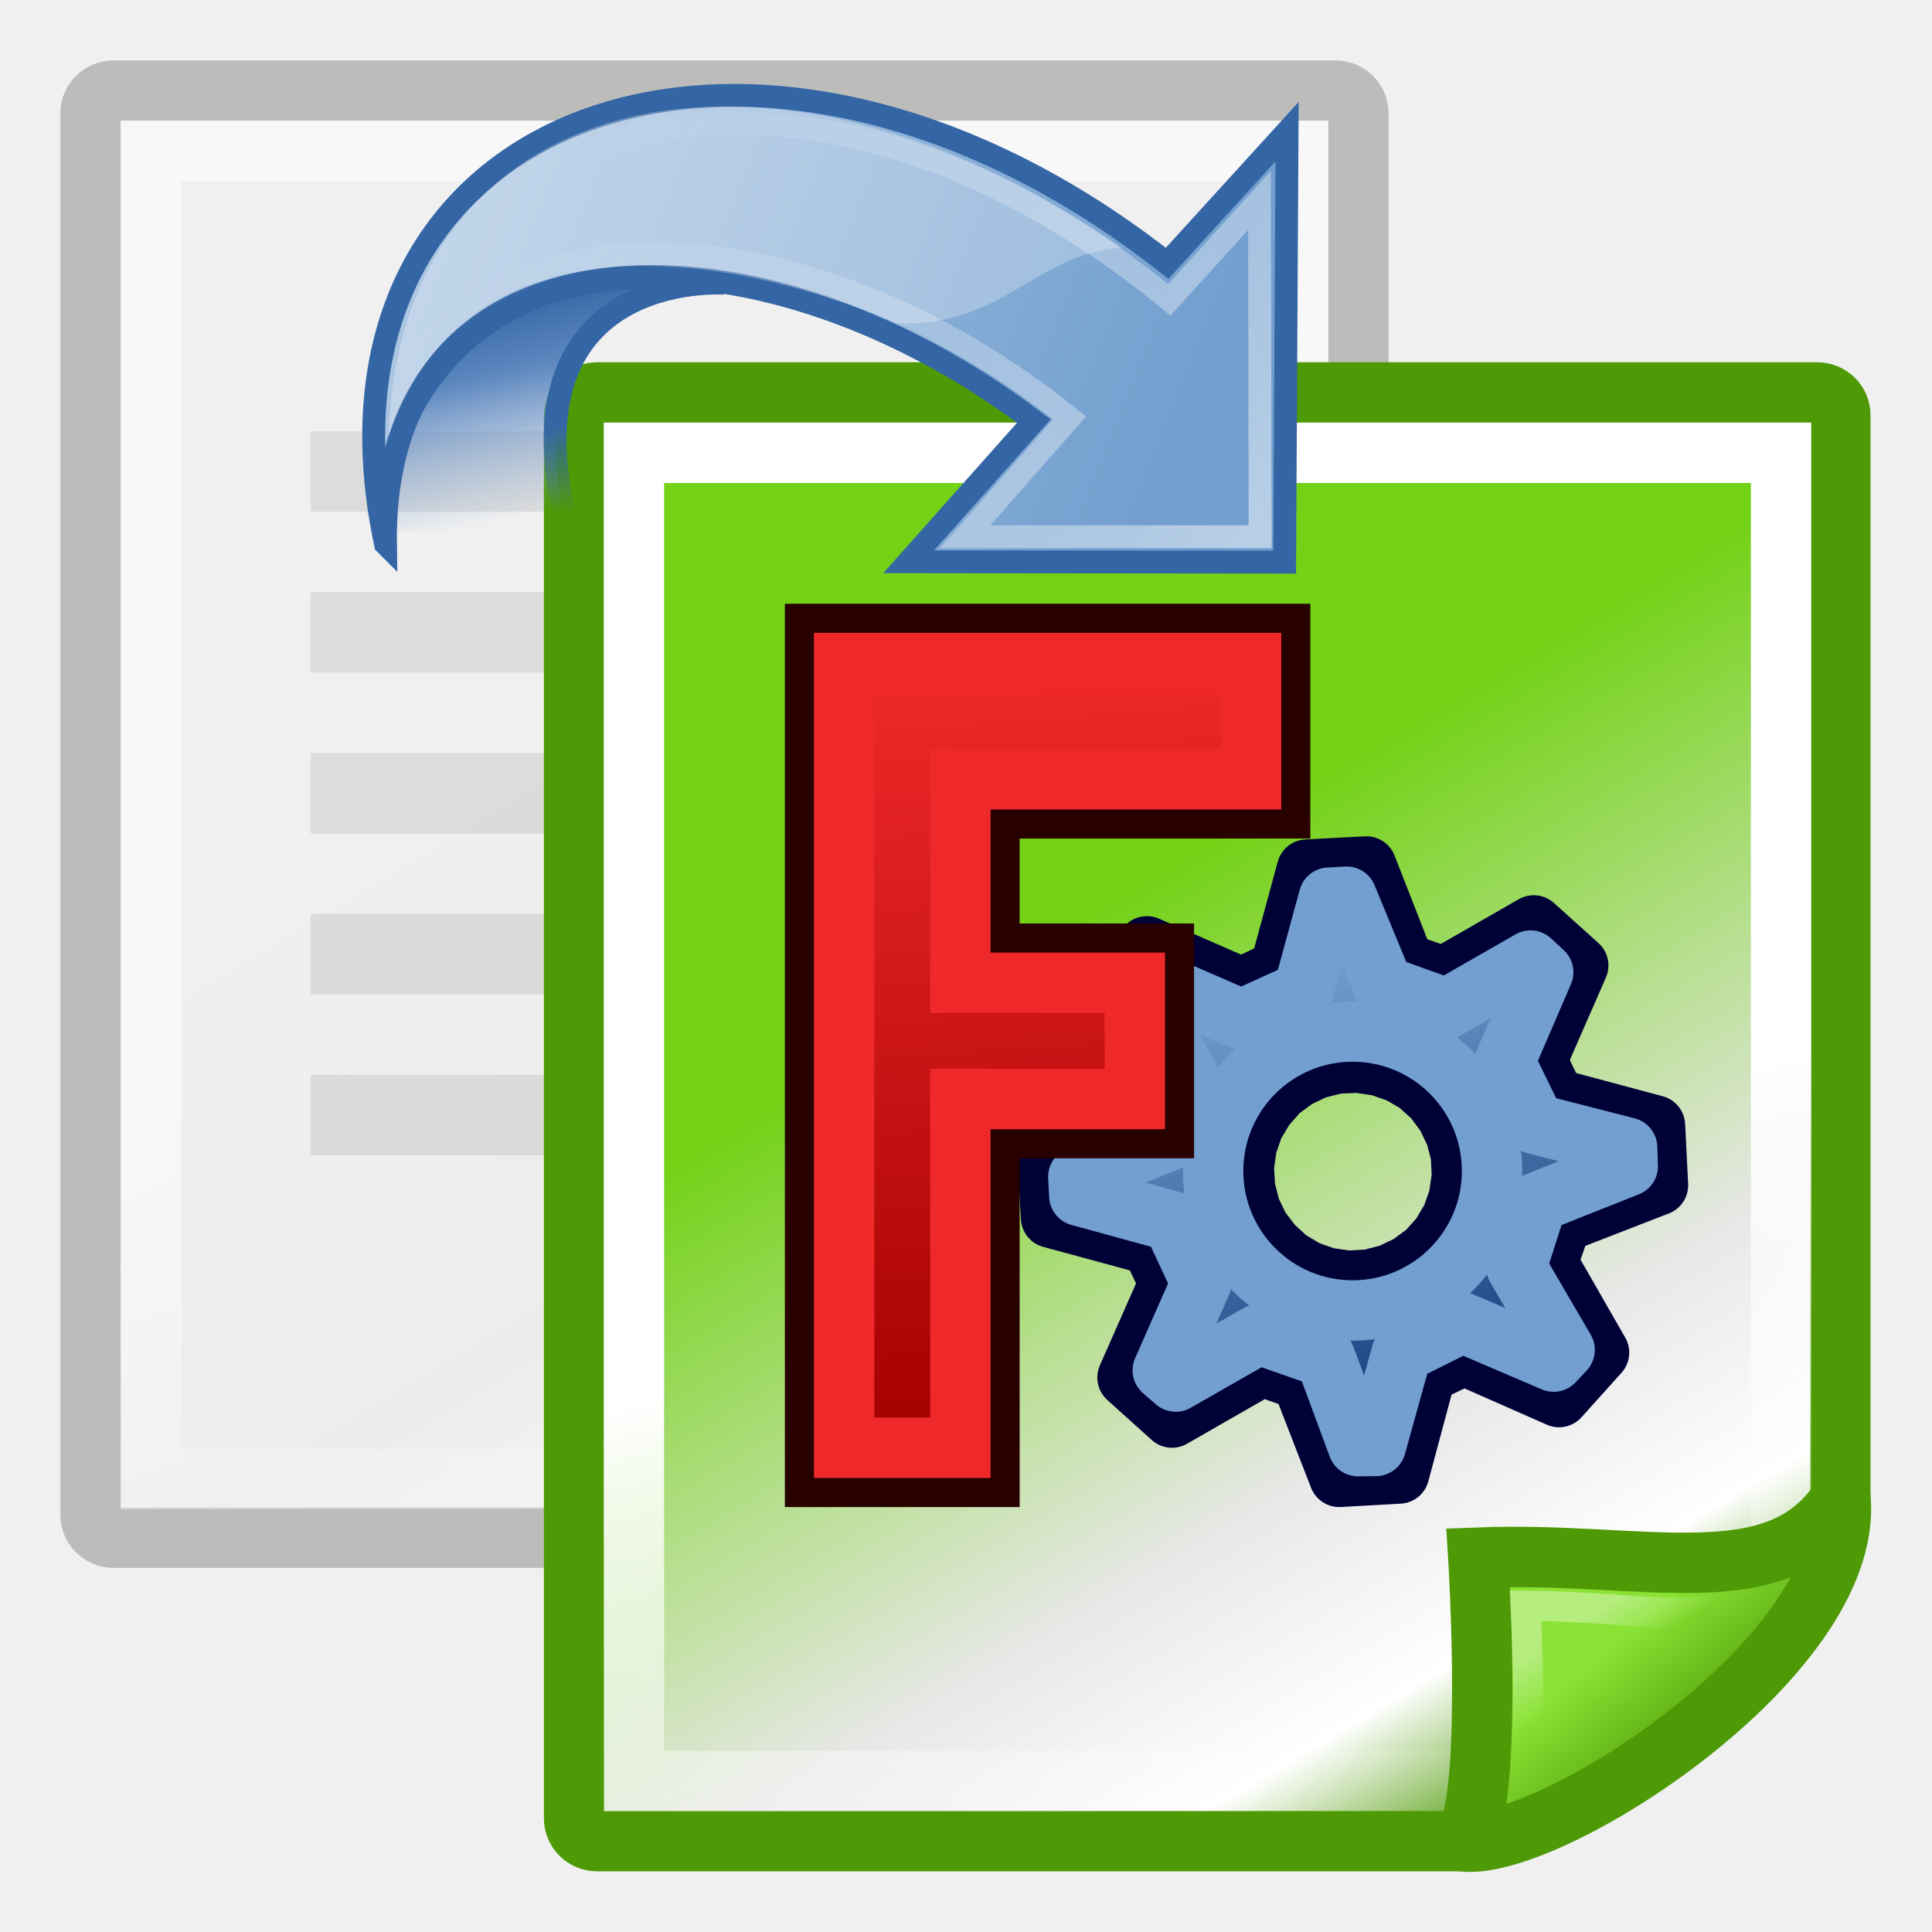
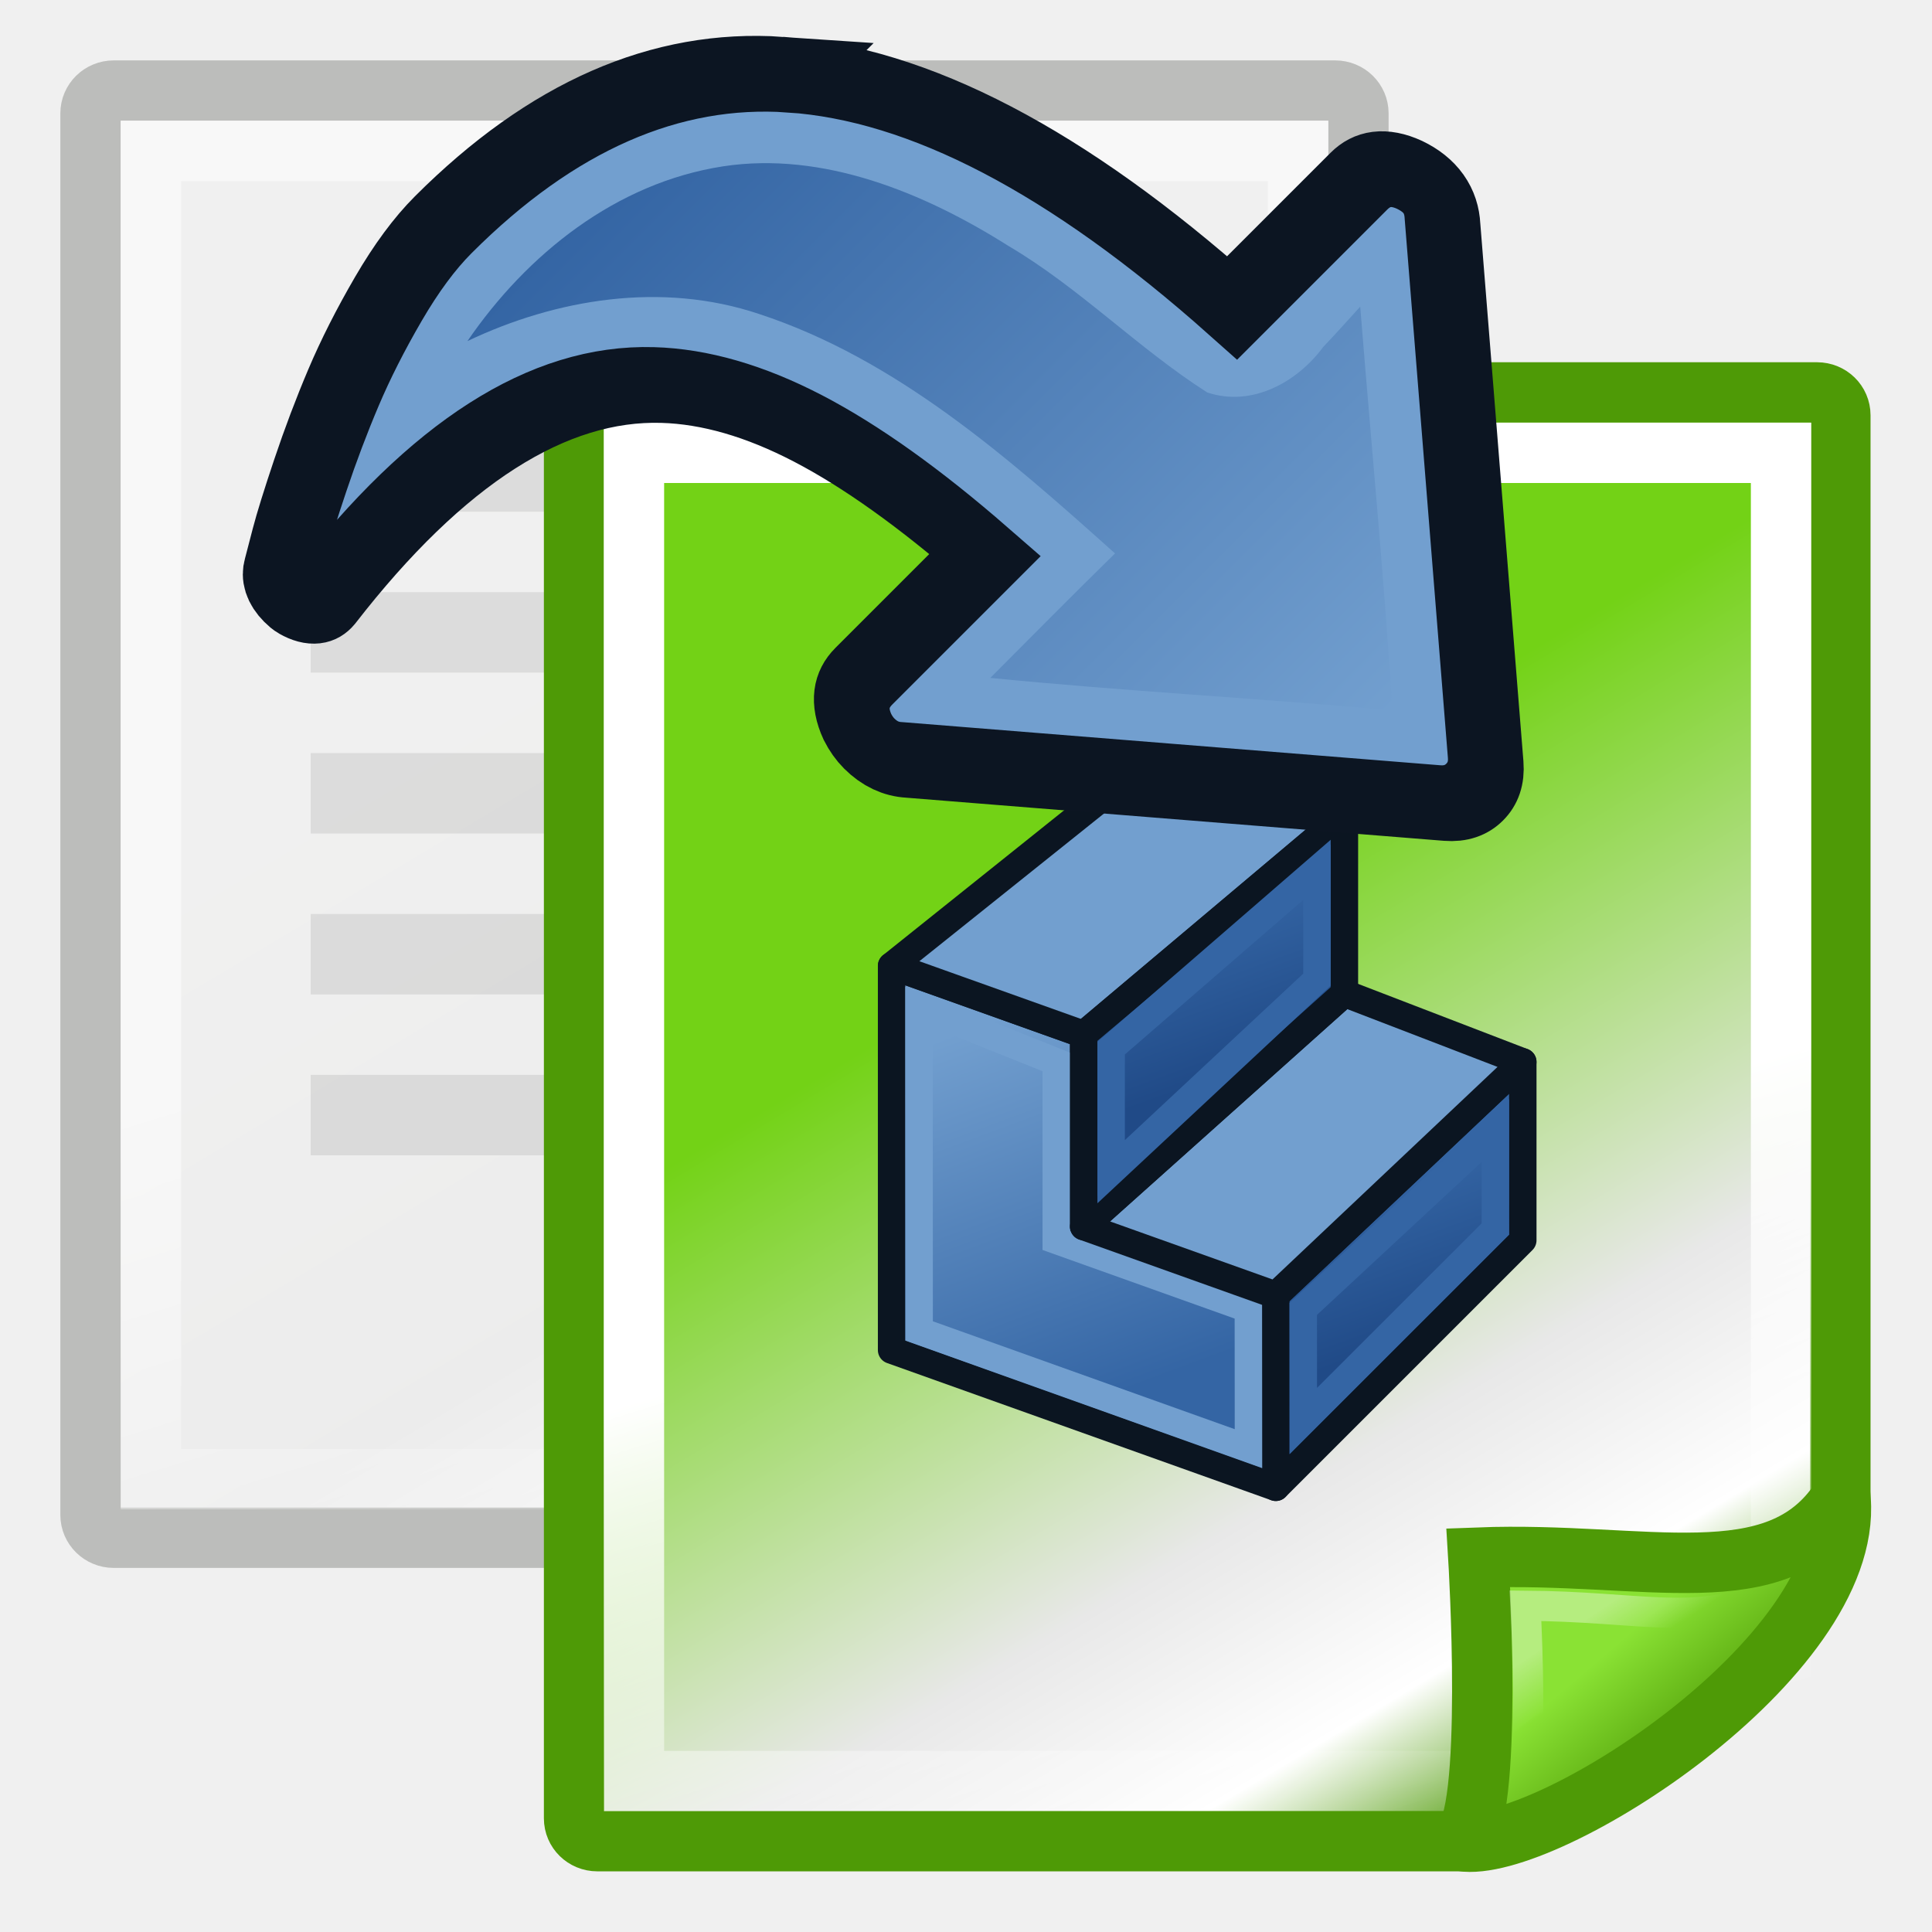
<svg xmlns="http://www.w3.org/2000/svg" xmlns:xlink="http://www.w3.org/1999/xlink" width="64" height="64" id="svg4198" version="1.1">
  <defs id="defs4200">
    <linearGradient id="linearGradient978">
      <stop id="stop970" offset="0" style="stop-color:#73d216;stop-opacity:1" />
      <stop style="stop-color:#e8e8e8;stop-opacity:1;" offset="0.599" id="stop972" />
      <stop style="stop-color:#ffffff;stop-opacity:1;" offset="0.828" id="stop974" />
      <stop id="stop976" offset="1" style="stop-color:#4e9a06;stop-opacity:1" />
    </linearGradient>
    <linearGradient id="linearGradient15218">
      <stop style="stop-color:#f0f0ef;stop-opacity:1;" offset="0" id="stop15220" />
      <stop id="stop2269" offset="0.599" style="stop-color:#e8e8e8;stop-opacity:1;" />
      <stop id="stop2267" offset="0.828" style="stop-color:#ffffff;stop-opacity:1;" />
      <stop style="stop-color:#d8d8d3;stop-opacity:1;" offset="1" id="stop15222" />
    </linearGradient>
    <linearGradient id="linearGradient2259">
      <stop style="stop-color:#ffffff;stop-opacity:1;" offset="0" id="stop2261" />
      <stop style="stop-color:#ffffff;stop-opacity:0;" offset="1" id="stop2263" />
    </linearGradient>
    <linearGradient id="linearGradient2224">
      <stop style="stop-color:#4e9a06;stop-opacity:1" offset="0" id="stop2226" />
      <stop style="stop-color:#8ae234;stop-opacity:1" offset="1" id="stop2228" />
    </linearGradient>
    <linearGradient xlink:href="#linearGradient2224" id="linearGradient2230" x1="35.997" y1="40.458" x2="33.665" y2="37.771" gradientUnits="userSpaceOnUse" gradientTransform="matrix(1.353301,0,0,1.331692,7.728095,-11.61264)" />
    <linearGradient id="linearGradient2251">
      <stop style="stop-color:#ffffff;stop-opacity:1;" offset="0" id="stop2253" />
      <stop style="stop-color:#ffffff;stop-opacity:0;" offset="1" id="stop2255" />
    </linearGradient>
    <linearGradient xlink:href="#linearGradient2251" id="linearGradient2257" x1="33.396" y1="36.921" x2="34.17" y2="38.07" gradientUnits="userSpaceOnUse" gradientTransform="matrix(1.353301,0,0,1.331692,7.858145,-11.88178)" />
    <linearGradient xlink:href="#linearGradient15218" id="linearGradient4258" gradientUnits="userSpaceOnUse" gradientTransform="matrix(1.084283,0,0,0.987595,-8.7244,-4.891713)" x1="22.308" y1="18.992" x2="35.785" y2="39.498" />
    <linearGradient xlink:href="#linearGradient2259" id="linearGradient4260" gradientUnits="userSpaceOnUse" gradientTransform="matrix(0.9820092,0,0,0.9700232,-6.297893,-4.178914)" x1="26.076" y1="26.697" x2="30.811" y2="42.007" />
    <linearGradient xlink:href="#linearGradient2259" id="linearGradient13651" gradientUnits="userSpaceOnUse" gradientTransform="matrix(1.309706,0,0,1.292568,8.535342,-10.65107)" x1="26.076" y1="26.697" x2="30.811" y2="42.007" />
    <linearGradient xlink:href="#linearGradient978" id="linearGradient13653" gradientUnits="userSpaceOnUse" gradientTransform="matrix(1.444291,0,0,1.317411,5.332547,-11.61022)" x1="22.308" y1="18.992" x2="35.785" y2="39.498" />
    <radialGradient r="19.571" fy="33.9" fx="270.583" cy="33.9" cx="270.583" gradientTransform="matrix(1.114922,0.2722306,-0.7507171,3.074564,-471.0863,-148.3286)" gradientUnits="userSpaceOnUse" id="radialGradient3817" xlink:href="#linearGradient3682" />
    <linearGradient id="linearGradient3682">
      <stop id="stop3684" offset="0" style="stop-color:#ff6d0f;stop-opacity:1;" />
      <stop id="stop3686" offset="1" style="stop-color:#ff1000;stop-opacity:1;" />
    </linearGradient>
    <radialGradient r="19.571" fy="29.149" fx="282.646" cy="29.149" cx="282.646" gradientTransform="matrix(0.6186598,0.9666542,-1.033246,0.6612786,-327.2757,-255.8414)" gradientUnits="userSpaceOnUse" id="radialGradient3661" xlink:href="#linearGradient3864" />
    <linearGradient id="linearGradient3864">
      <stop style="stop-color:#71b2f8;stop-opacity:1;" offset="0" id="stop3866" />
      <stop style="stop-color:#002795;stop-opacity:1;" offset="1" id="stop3868" />
    </linearGradient>
    <linearGradient gradientUnits="userSpaceOnUse" y2="24.842" x2="37.124" y1="30.749" x1="32.648" id="linearGradient2696" xlink:href="#linearGradient2690" />
    <linearGradient gradientUnits="userSpaceOnUse" y2="24.842" x2="37.124" y1="31.456" x1="36.714" id="linearGradient2688" xlink:href="#linearGradient2682" />
    <linearGradient gradientUnits="userSpaceOnUse" y2="26.649" x2="53.589" y1="23.668" x1="18.936" id="linearGradient2408" xlink:href="#linearGradient2402" />
    <linearGradient gradientUnits="userSpaceOnUse" y2="20.609" x2="15.985" y1="36.061" x1="62.514" id="linearGradient2386" xlink:href="#linearGradient2380" />
    <radialGradient r="15.645" fy="36.421" fx="24.837" cy="36.421" cx="24.837" gradientTransform="matrix(1,0,0,0.536723,0,16.87306)" gradientUnits="userSpaceOnUse" id="radialGradient1503" xlink:href="#linearGradient8662" />
    <linearGradient y2="50.94" x2="45.38" y1="45.264" x1="46.835" gradientUnits="userSpaceOnUse" id="linearGradient1501" xlink:href="#linearGradient2871" />
    <linearGradient y2="26.048" x2="52.854" y1="26.048" x1="5.965" gradientUnits="userSpaceOnUse" id="linearGradient1493" xlink:href="#linearGradient2797" />
    <linearGradient y2="26.048" x2="52.854" y1="26.048" x1="5.965" gradientUnits="userSpaceOnUse" id="linearGradient1491" xlink:href="#linearGradient2797" />
    <linearGradient y2="26.194" x2="37.065" y1="29.73" x1="37.128" gradientTransform="matrix(-1,0,0,-1,47.52791,45.84741)" gradientUnits="userSpaceOnUse" id="linearGradient1488" xlink:href="#linearGradient2847" />
    <linearGradient y2="19.115" x2="15.419" y1="10.612" x1="13.479" gradientTransform="translate(0.465413,-0.277593)" gradientUnits="userSpaceOnUse" id="linearGradient1486" xlink:href="#linearGradient2831" />
    <linearGradient id="linearGradient8662">
      <stop id="stop8664" offset="0" style="stop-color:#000000;stop-opacity:1;" />
      <stop id="stop8666" offset="1" style="stop-color:#000000;stop-opacity:0;" />
    </linearGradient>
    <linearGradient id="linearGradient2797">
      <stop id="stop2799" offset="0" style="stop-color:#ffffff;stop-opacity:1;" />
      <stop id="stop2801" offset="1" style="stop-color:#ffffff;stop-opacity:0;" />
    </linearGradient>
    <linearGradient id="linearGradient2831">
      <stop id="stop2833" offset="0" style="stop-color:#3465a4;stop-opacity:1;" />
      <stop style="stop-color:#5b86be;stop-opacity:1;" offset="0.333" id="stop2855" />
      <stop id="stop2835" offset="1" style="stop-color:#83a8d8;stop-opacity:0;" />
    </linearGradient>
    <linearGradient id="linearGradient2847">
      <stop id="stop2849" offset="0" style="stop-color:#3465a4;stop-opacity:1;" />
      <stop id="stop2851" offset="1" style="stop-color:#3465a4;stop-opacity:0;" />
    </linearGradient>
    <linearGradient id="linearGradient2871">
      <stop id="stop2873" offset="0" style="stop-color:#3465a4;stop-opacity:1;" />
      <stop id="stop2875" offset="1" style="stop-color:#3465a4;stop-opacity:1" />
    </linearGradient>
    <linearGradient id="linearGradient2380">
      <stop id="stop2382" offset="0" style="stop-color:#b9cfe7;stop-opacity:1" />
      <stop id="stop2384" offset="1" style="stop-color:#729fcf;stop-opacity:1" />
    </linearGradient>
    <linearGradient id="linearGradient2402">
      <stop id="stop2404" offset="0" style="stop-color:#729fcf;stop-opacity:1;" />
      <stop id="stop2406" offset="1" style="stop-color:#528ac5;stop-opacity:1;" />
    </linearGradient>
    <linearGradient id="linearGradient2682">
      <stop id="stop2684" offset="0" style="stop-color:#3977c3;stop-opacity:1;" />
      <stop id="stop2686" offset="1" style="stop-color:#89aedc;stop-opacity:0;" />
    </linearGradient>
    <linearGradient id="linearGradient2690">
      <stop id="stop2692" offset="0" style="stop-color:#c4d7eb;stop-opacity:1;" />
      <stop id="stop2694" offset="1" style="stop-color:#c4d7eb;stop-opacity:0;" />
    </linearGradient>
    <linearGradient xlink:href="#linearGradient2380" id="linearGradient3681" gradientUnits="userSpaceOnUse" x1="62.514" y1="36.061" x2="15.985" y2="20.609" />
    <linearGradient xlink:href="#linearGradient2871" id="linearGradient3683" gradientUnits="userSpaceOnUse" x1="46.835" y1="45.264" x2="45.38" y2="50.94" />
    <linearGradient xlink:href="#linearGradient2402" id="linearGradient3685" gradientUnits="userSpaceOnUse" x1="18.936" y1="23.668" x2="53.589" y2="26.649" />
    <linearGradient xlink:href="#linearGradient2871" id="linearGradient3687" gradientUnits="userSpaceOnUse" x1="46.835" y1="45.264" x2="45.38" y2="50.94" />
    <linearGradient xlink:href="#linearGradient2690" id="linearGradient3698" gradientUnits="userSpaceOnUse" x1="32.648" y1="30.749" x2="37.124" y2="24.842" gradientTransform="translate(-64.24781,5.582514)" />
    <linearGradient xlink:href="#linearGradient2682" id="linearGradient3700" gradientUnits="userSpaceOnUse" x1="36.714" y1="31.456" x2="37.124" y2="24.842" gradientTransform="translate(-64.24781,5.582514)" />
    <linearGradient xlink:href="#linearGradient2831" id="linearGradient3705" gradientUnits="userSpaceOnUse" gradientTransform="translate(-63.7824,5.304921)" x1="13.479" y1="10.612" x2="15.419" y2="19.115" />
    <linearGradient xlink:href="#linearGradient2847" id="linearGradient3707" gradientUnits="userSpaceOnUse" gradientTransform="matrix(-1,0,0,-1,-16.7199,51.42992)" x1="37.128" y1="29.73" x2="37.065" y2="26.194" />
    <linearGradient xlink:href="#linearGradient2831" id="linearGradient3745" gradientUnits="userSpaceOnUse" gradientTransform="translate(-63.7824,5.304921)" x1="13.479" y1="10.612" x2="15.419" y2="19.115" />
    <linearGradient xlink:href="#linearGradient2847" id="linearGradient3747" gradientUnits="userSpaceOnUse" gradientTransform="matrix(-1,0,0,-1,-16.7199,51.42992)" x1="37.128" y1="29.73" x2="37.065" y2="26.194" />
    <linearGradient xlink:href="#linearGradient2380" id="linearGradient3749" gradientUnits="userSpaceOnUse" x1="62.514" y1="36.061" x2="15.985" y2="20.609" />
    <linearGradient xlink:href="#linearGradient2871" id="linearGradient3751" gradientUnits="userSpaceOnUse" x1="46.835" y1="45.264" x2="45.38" y2="50.94" />
    <linearGradient xlink:href="#linearGradient2380" id="linearGradient3753" gradientUnits="userSpaceOnUse" x1="62.514" y1="36.061" x2="15.985" y2="20.609" />
    <linearGradient xlink:href="#linearGradient2797" id="linearGradient3755" gradientUnits="userSpaceOnUse" x1="5.965" y1="26.048" x2="52.854" y2="26.048" />
    <linearGradient gradientTransform="matrix(0.8506406,0,0,0.8506406,98.19778,5.187313)" xlink:href="#linearGradient3682-0" id="linearGradient3806" x1="-206.699" y1="68.842" x2="-211.402" y2="7.711" gradientUnits="userSpaceOnUse" />
    <linearGradient id="linearGradient3682-0">
      <stop id="stop3684-0" offset="0" style="stop-color:#a40000;stop-opacity:1" />
      <stop id="stop3686-0" offset="1" style="stop-color:#ef2929;stop-opacity:1" />
    </linearGradient>
    <linearGradient xlink:href="#linearGradient3864-9" id="linearGradient3808" x1="-146.745" y1="58.262" x2="-157.325" y2="26.521" gradientUnits="userSpaceOnUse" gradientTransform="matrix(1.009449,0,0,1.009449,-20.30797,3.726008)" />
    <linearGradient id="linearGradient3864-9">
      <stop style="stop-color:#204a87;stop-opacity:1" offset="0" id="stop3866-1" />
      <stop style="stop-color:#729fcf;stop-opacity:1" offset="1" id="stop3868-1" />
    </linearGradient>
    <linearGradient y2="26.521" x2="-157.325" y1="58.262" x1="-146.745" gradientTransform="matrix(0.8586786,0,0,0.8586786,80.92299,8.356807)" gradientUnits="userSpaceOnUse" id="linearGradient3168" xlink:href="#linearGradient3864-9" />
    <linearGradient xlink:href="#linearGradient3864-9" id="linearGradient3212" gradientUnits="userSpaceOnUse" gradientTransform="matrix(0.8586786,0,0,0.8586786,80.92299,8.356807)" x1="-146.745" y1="58.262" x2="-157.325" y2="26.521" />
    <linearGradient xlink:href="#linearGradient3682-0" id="linearGradient3214" gradientUnits="userSpaceOnUse" gradientTransform="matrix(0.8506406,0,0,0.8506406,98.19778,5.187313)" x1="-206.699" y1="68.842" x2="-211.402" y2="7.711" />
+     <linearGradient xlink:href="#linearGradient4383" id="linearGradient2" x1="1137.309" y1="1091.99" x2="1307.952" y2="1091.99" gradientUnits="userSpaceOnUse" />
+     <linearGradient id="linearGradient4383">
+       <stop id="stop4385" offset="0" style="stop-color:#3465a4;stop-opacity:1" />
+       <stop id="stop4387" offset="1" style="stop-color:#729fcf;stop-opacity:1" />
+     </linearGradient>
+     <linearGradient y2="27.588" x2="17.244" y1="54.588" x1="27.244" gradientTransform="translate(65.75647,954.774)" gradientUnits="userSpaceOnUse" id="linearGradient69056" xlink:href="#linearGradient4383" />
+     <linearGradient gradientTransform="translate(68.28565,958.7763)" gradientUnits="userSpaceOnUse" y2="34.586" x2="44.714" y1="45.586" x1="48.714" id="linearGradient4399" xlink:href="#linearGradient4393" />
+     <linearGradient id="linearGradient4393">
+       <stop id="stop4395" offset="0" style="stop-color:#204a87;stop-opacity:1" />
+       <stop id="stop4397" offset="1" style="stop-color:#3465a4;stop-opacity:1" />
+     </linearGradient>
+     <linearGradient y2="34.586" x2="44.714" y1="45.586" x1="48.714" gradientTransform="translate(54.28565,939.7763)" gradientUnits="userSpaceOnUse" id="linearGradient69042" xlink:href="#linearGradient4393" />
  </defs>
  <g id="layer1" transform="translate(0,16)">
    <g id="g4268" style="opacity:0.5" transform="matrix(1.3337,0,0,1.332512,0.9348441,-15.08262)">
      <rect y="34.033" x="20.162" height="2" width="13" id="rect2279" style="color:#000000;display:inline;overflow:visible;visibility:visible;opacity:0.17;fill:#000000;fill-opacity:1;fill-rule:evenodd;stroke:none;stroke-width:1;marker:none" />
      <rect ry="0.566" rx="0.576" y="1.563" x="1.548" height="35.977" width="31.491" id="rect4238" style="fill:url(#linearGradient4258);fill-opacity:1;fill-rule:evenodd;stroke:#888a85;stroke-width:1.5;stroke-linecap:butt;stroke-linejoin:miter;stroke-miterlimit:4;stroke-dasharray:none;stroke-dashoffset:0;stroke-opacity:1" />
      <rect ry="0" rx="0" y="3.064" x="3.048" height="33.02" width="28.492" id="rect4240" style="fill:none;stroke:url(#linearGradient4260);stroke-width:1.5;stroke-linecap:butt;stroke-linejoin:miter;stroke-miterlimit:4;stroke-dasharray:none;stroke-dashoffset:0;stroke-opacity:1" />
      <rect y="10.033" x="7.016" height="2" width="21" id="rect4248" style="color:#000000;display:inline;overflow:visible;visibility:visible;opacity:0.17;fill:#000000;fill-opacity:1;fill-rule:evenodd;stroke:none;stroke-width:1;marker:none" />
      <rect style="color:#000000;display:inline;overflow:visible;visibility:visible;opacity:0.17;fill:#000000;fill-opacity:1;fill-rule:evenodd;stroke:none;stroke-width:1;marker:none" id="rect4250" width="20" height="2" x="7.016" y="14.033" />
      <rect y="18.033" x="7.016" height="2" width="18" id="rect4252" style="color:#000000;display:inline;overflow:visible;visibility:visible;opacity:0.17;fill:#000000;fill-opacity:1;fill-rule:evenodd;stroke:none;stroke-width:1;marker:none" />
      <rect style="color:#000000;display:inline;overflow:visible;visibility:visible;opacity:0.17;fill:#000000;fill-opacity:1;fill-rule:evenodd;stroke:none;stroke-width:1;marker:none" id="rect4254" width="21" height="2" x="7.016" y="22.033" />
      <rect y="26.033" x="7.016" height="2" width="13" id="rect4256" style="color:#000000;display:inline;overflow:visible;visibility:visible;opacity:0.17;fill:#000000;fill-opacity:1;fill-rule:evenodd;stroke:none;stroke-width:1;marker:none" />
    </g>
    <path id="rect12413" d="m 19.788,-3 h 40.405 c 0.427,0 0.771,0.337 0.771,0.756 V 33.934 c 0,3.298 -9.31,11.057 -12.542,11.057 H 19.788 c -0.427,0 -0.771,-0.337 -0.771,-0.756 V -2.244 c 0,-0.419 0.344,-0.756 0.771,-0.756 z" style="fill:url(#linearGradient13653);fill-opacity:1;fill-rule:evenodd;stroke:#4e9a06;stroke-width:2;stroke-linecap:butt;stroke-linejoin:miter;stroke-miterlimit:4;stroke-dashoffset:0;stroke-opacity:1" />
    <rect style="fill:none;stroke:url(#linearGradient13651);stroke-width:2;stroke-linecap:butt;stroke-linejoin:miter;stroke-miterlimit:4;stroke-dasharray:none;stroke-dashoffset:0;stroke-opacity:1" id="rect15244" width="38" height="44" x="21" y="-1" rx="0" ry="0" />
    <path style="color:#000000;display:inline;overflow:visible;visibility:visible;fill:url(#linearGradient2230);fill-opacity:1;fill-rule:evenodd;stroke:#4e9a06;stroke-width:2;stroke-linecap:butt;stroke-linejoin:miter;stroke-miterlimit:4;stroke-dasharray:none;stroke-dashoffset:0;stroke-opacity:1;marker:none" d="m 48.407,44.989 c 2.748,0.439 12.977,-6.032 12.565,-11.317 -2.116,3.227 -6.44,1.714 -12,1.925 0,0 0.535,8.725 -0.565,9.391 z" id="path2210" />
    <path id="path2247" d="m 50.5,42.301 c 1.854,-0.911 5.993,-2.858 7.751,-5.363 -2.16,0.906 -3.989,0.279 -7.717,0.254 0,0 0.22,4.078 -0.034,5.11 z" style="color:#000000;display:inline;overflow:visible;visibility:visible;opacity:0.369;fill:none;stroke:url(#linearGradient2257);stroke-width:1;stroke-linecap:butt;stroke-linejoin:miter;stroke-miterlimit:4;stroke-dasharray:none;stroke-dashoffset:0;stroke-opacity:1;marker:none" />
-     <g id="g3205" transform="matrix(0.4814402,0,0,0.4814403,68.70678,0.7888651)">
-       <path id="path3659-5" d="m -37.179,28.803 -6.181,3.546 -2.729,-0.947 -2.604,-6.655 -4.096,0.215 -1.869,6.882 -2.615,1.252 -6.522,-2.853 -2.755,3.061 3.546,6.181 -0.969,2.721 -6.655,2.604 0.237,4.104 6.882,1.869 1.252,2.615 -2.875,6.514 3.061,2.755 6.181,-3.546 2.743,0.977 2.582,6.647 4.126,-0.229 1.847,-6.89 2.615,-1.252 6.536,2.883 2.755,-3.061 -3.546,-6.181 0.955,-2.751 6.647,-2.582 -0.207,-4.118 -6.89,-1.847 -1.252,-2.615 2.861,-6.544 z m -9.257,10.136 1.269,0.736 1.099,0.997 0.88,1.189 0.633,1.322 0.372,1.426 0.062,1.461 -0.211,1.461 -0.482,1.387 -0.766,1.283 -0.967,1.085 -1.189,0.88 -1.322,0.633 -1.426,0.372 -1.469,0.084 -1.461,-0.211 -1.387,-0.482 -1.283,-0.766 -1.077,-0.989 -0.888,-1.168 -0.633,-1.322 -0.364,-1.447 -0.084,-1.469 0.211,-1.461 0.482,-1.387 0.758,-1.261 0.975,-1.107 1.189,-0.88 1.322,-0.633 1.447,-0.364 1.461,-0.062 1.461,0.211 1.387,0.482 z" style="display:inline;overflow:visible;visibility:visible;fill:url(#linearGradient3212);fill-opacity:1;fill-rule:evenodd;stroke:#000137;stroke-width:4.154;stroke-linecap:round;stroke-linejoin:round;stroke-miterlimit:4;stroke-dasharray:none;stroke-dashoffset:0;stroke-opacity:1;marker:none;enable-background:accumulate" />
-       <path id="path3659-5-6" d="m -37.4,31.22 -5.769,3.305 -4.35,-1.564 -2.533,-6.134 -1.224,0.066 -1.762,6.452 -4.246,1.937 -6.014,-2.614 -0.805,0.922 3.321,5.833 -1.664,4.262 -6.07,2.42 0.07,1.303 6.403,1.755 1.985,4.246 -2.649,6.007 0.89,0.773 5.705,-3.257 4.587,1.607 2.256,6.095 1.226,-0.014 1.783,-6.411 4.166,-2.081 6.283,2.689 0.757,-0.809 -3.321,-5.689 1.427,-4.466 6.239,-2.481 -0.043,-1.283 -6.33,-1.623 -2.097,-4.294 2.653,-6.146 z" style="display:inline;overflow:visible;visibility:visible;fill:none;stroke:#729fcf;stroke-width:4.154;stroke-linecap:round;stroke-linejoin:round;stroke-miterlimit:4;stroke-dasharray:none;stroke-dashoffset:0;stroke-opacity:1;marker:none;enable-background:accumulate" />
-       <circle transform="matrix(1.103773,0,0,1.103773,-95.07119,1.435933)" id="path3898" style="fill:none;stroke:#729fcf;stroke-width:3.764;stroke-linecap:round;stroke-linejoin:round;stroke-miterlimit:4;stroke-dasharray:none;stroke-dashoffset:6;stroke-opacity:1" cx="41.157" cy="40.103" r="8.694" />
-       <path id="rect3663-8" d="m -86.629,8.747 8e-6,58 12,-10e-7 v -24 h 12 v -12 h -12 v -10 h 20 V 8.747 Z" style="display:inline;overflow:visible;visibility:visible;fill:url(#linearGradient3214);fill-opacity:1;fill-rule:evenodd;stroke:#280000;stroke-width:4.154;stroke-linecap:butt;stroke-linejoin:miter;stroke-miterlimit:4;stroke-dasharray:none;stroke-dashoffset:0;stroke-opacity:1;marker:none;enable-background:accumulate" />
-       <path id="rect3663-8-3" d="m -84.629,10.747 v 54 h 8 v -24 h 12 v -8 H -76.629 V 18.747 h 20 v -8 z" style="display:inline;overflow:visible;visibility:visible;fill:none;stroke:#ef2929;stroke-width:4.154;stroke-linecap:butt;stroke-linejoin:miter;stroke-miterlimit:4;stroke-dasharray:none;stroke-dashoffset:0;stroke-opacity:1;marker:none;enable-background:accumulate" />
-     </g>
-     <g id="g3728" transform="matrix(0.8323264,0,0,0.8323264,60.67945,-19.92873)" style="stroke-width:1.213;stroke-miterlimit:4;stroke-dasharray:none">
-       <path id="path2865" d="m -44.095,15.992 c 0,0 -8.938,-0.625 -6.188,9.875 h -7.688 c 0,0 0.5,-11.875 13.875,-9.875 z" style="color:#000000;display:block;overflow:visible;visibility:visible;fill:url(#linearGradient3745);fill-opacity:1;fill-rule:nonzero;stroke:url(#linearGradient3747);stroke-width:0.911;stroke-linecap:butt;stroke-linejoin:miter;stroke-miterlimit:4;stroke-dasharray:none;stroke-dashoffset:0;stroke-opacity:1;marker:none" />
-       <g style="fill:url(#linearGradient3753);fill-opacity:1;stroke:#3465a4;stroke-width:1.201;stroke-miterlimit:4;stroke-dasharray:none;stroke-opacity:1" transform="matrix(-0.579051,-0.489228,-0.489228,0.579051,-7.331961,18.95388)" id="g1878">
-         <path style="color:#000000;display:block;overflow:visible;visibility:visible;fill:url(#linearGradient3749);fill-opacity:1;fill-rule:nonzero;stroke:url(#linearGradient3751);stroke-width:1.201;stroke-linecap:butt;stroke-linejoin:miter;stroke-miterlimit:4;stroke-dasharray:none;stroke-dashoffset:0;stroke-opacity:1;marker:none" d="M 44.307,50.23 C 62.821,35.819 49.665,13.412 22.462,12.498 L 22.114,3.152 7.625,20.497 22.714,33.219 c 0,0 -0.252,-9.881 -0.252,-9.881 18.83,0.999 32.982,14.072 21.844,26.892 z" id="path1880" />
-       </g>
-       <g id="g2805" transform="matrix(-0.508536,-0.429651,-0.429651,0.508536,-11.19881,18.94799)" style="opacity:0.5;fill:none;stroke:#ffffff;stroke-width:1.368;stroke-miterlimit:4;stroke-dasharray:none;stroke-opacity:1">
-         <path id="path2807" d="M 51.39,46.506 C 60.51,31.286 47.051,12.432 19.628,12.07 L 19.343,4.051 6.341,19.379 19.809,30.765 c 0,0 -0.182,-9.453 -0.182,-9.453 18.245,0.382 34.784,10.925 31.763,25.195 z" style="color:#000000;display:block;overflow:visible;visibility:visible;fill:none;stroke:url(#linearGradient3755);stroke-width:1.368;stroke-linecap:butt;stroke-linejoin:miter;stroke-miterlimit:4;stroke-dasharray:none;stroke-dashoffset:0;stroke-opacity:1;marker:none" />
-       </g>
-       <path id="path2811" d="m -57.435,22.083 c 3.593,-10.441 16.444,-6.145 20.188,-4.5 4.175,0.211 5.675,-2.835 9,-3 -14.05,-9.79 -28.812,-6.5 -29.188,7.5 z" style="color:#000000;display:inline;overflow:visible;visibility:visible;opacity:0.272;fill:#ffffff;fill-opacity:1;fill-rule:nonzero;stroke:none;stroke-width:1.213;marker:none" />
-     </g>
+   </g>
+   <g id="g933" transform="matrix(0.4545446,0,0,0.4545446,-5.010072,-412.7135)">
+     <path style="fill:url(#linearGradient69056);fill-opacity:1;fill-rule:nonzero;stroke:#0b1521;stroke-width:2;stroke-linejoin:round;stroke-miterlimit:4;stroke-dasharray:none" d="m 76,1006.362 v -28 l 14,5 v 14 l 14,5 v 14 z" id="path4381" />
+     <path style="fill:url(#linearGradient4399);fill-opacity:1;fill-rule:nonzero;stroke:#0b1521;stroke-width:2;stroke-linejoin:round;stroke-miterlimit:4;stroke-dasharray:none" d="m 104,1016.362 v -14 l 18,-17 v 13 z" id="path4391" />
+     <path style="fill:#729fcf;fill-opacity:1;fill-rule:nonzero;stroke:#0b1521;stroke-width:2;stroke-linejoin:round;stroke-miterlimit:4;stroke-dasharray:none" d="m 76,978.362 20,-16 13,5 -19,16 z" id="path4403" />
+     <path style="fill:none;stroke:#729fcf;stroke-width:2;stroke-linejoin:miter;stroke-miterlimit:4;stroke-dasharray:none" d="M 78.008,1004.968 78,981.362 l 10,4 v 13 l 14,5 0.008,10.185 z" id="path4381-7" />
+     <path style="fill:none;stroke:#3465a4;stroke-width:2;stroke-linejoin:miter;stroke-miterlimit:4;stroke-dasharray:none" d="m 106.005,1011.53 -0.005,-8.168 14,-13 0.002,7.177 z" id="path4391-0" />
+     <path id="path69038" d="m 90,997.362 19,-17 13,5 -18,17 z" style="fill:#729fcf;fill-opacity:1;fill-rule:nonzero;stroke:#0b1521;stroke-width:2;stroke-linejoin:round;stroke-miterlimit:4;stroke-dasharray:none" />
+     <path id="path69040" d="m 90,997.362 v -14 l 19,-16 v 13 z" style="fill:url(#linearGradient69042);fill-opacity:1;fill-rule:nonzero;stroke:#0b1521;stroke-width:2;stroke-linejoin:round;stroke-miterlimit:4;stroke-dasharray:none" />
+     <path id="path69044" d="m 92,993.362 v -9 l 15,-13 v 8 z" style="fill:none;stroke:#3465a4;stroke-width:2;stroke-linejoin:miter;stroke-miterlimit:4;stroke-dasharray:none" />
+   </g>
+   <g id="g4310" transform="matrix(0.1267654,0.1267654,-0.1120873,0.1120872,1.194934,-263.1447)">
+     <path id="path4312" d="m 1145.565,1074.154 c 18.594,-18.383 48.217,-28.906 88.869,-31.574 v -37.433 c 0,-4 1.929,-6.81 5.787,-8.43 4.055,-1.616 7.517,-0.952 10.385,2.001 l 75.958,73.151 c 1.88,1.812 2.818,3.954 2.818,6.43 0,2.477 -0.939,4.619 -2.818,6.429 l -75.96,73.15 c -1.783,1.81 -4.006,2.715 -6.677,2.715 -1.187,0 -2.422,-0.238 -3.708,-0.714 -3.857,-1.62 -5.788,-4.427 -5.788,-8.43 v -35.862 c -15.923,1.239 -29.15,3.739 -39.688,7.501 -10.533,3.763 -18.964,9.025 -25.295,15.788 -14.738,15.716 -19.981,42.621 -15.727,80.724 0.195,2.478 -0.939,4.096 -3.413,4.858 -0.297,0.097 -0.741,0.142 -1.335,0.142 -1.978,0 -3.361,-0.809 -4.154,-2.429 l -2.967,-5.715 c -1.383,-2.668 -3.386,-6.978 -6.007,-12.931 -2.619,-5.956 -4.997,-11.907 -7.124,-17.861 -2.127,-5.952 -4.03,-12.524 -5.712,-19.715 -1.681,-7.194 -2.522,-13.551 -2.522,-19.074 0,-32.004 8.361,-56.243 25.078,-72.722 z" style="opacity:1;fill:#729fcf;fill-opacity:1;stroke:#0c1522;stroke-width:14.83;stroke-miterlimit:4;stroke-dasharray:none;stroke-opacity:1" />
+     <path style="opacity:1;fill:url(#linearGradient2);fill-opacity:1;stroke:none;stroke-width:34.753;stroke-miterlimit:4;stroke-dasharray:none;stroke-opacity:1" d="m 1252.646,1025.062 c 18.444,17.762 37.163,35.196 55.306,53.324 -19.091,18.007 -37.542,36.784 -56.775,54.618 -0.018,-12.274 -0.087,-24.549 0.032,-36.823 -26.446,1.641 -53.969,3.575 -77.82,17.23 -17.009,9.58 -28.488,27.811 -34.539,47.088 -3.574,-21.597 -1.29,-45.341 10.607,-63.661 11.027,-16.901 29.536,-25.727 47.629,-30.34 14.784,-4.328 30.256,-4.013 45.128,-7.726 7.839,-4.398 10.419,-14.928 9.218,-23.842 -0.062,-3.792 -0.289,-7.633 -0.432,-11.451 0.549,0.527 1.098,1.055 1.647,1.583 z" id="path4314" />
  </g>
</svg>
